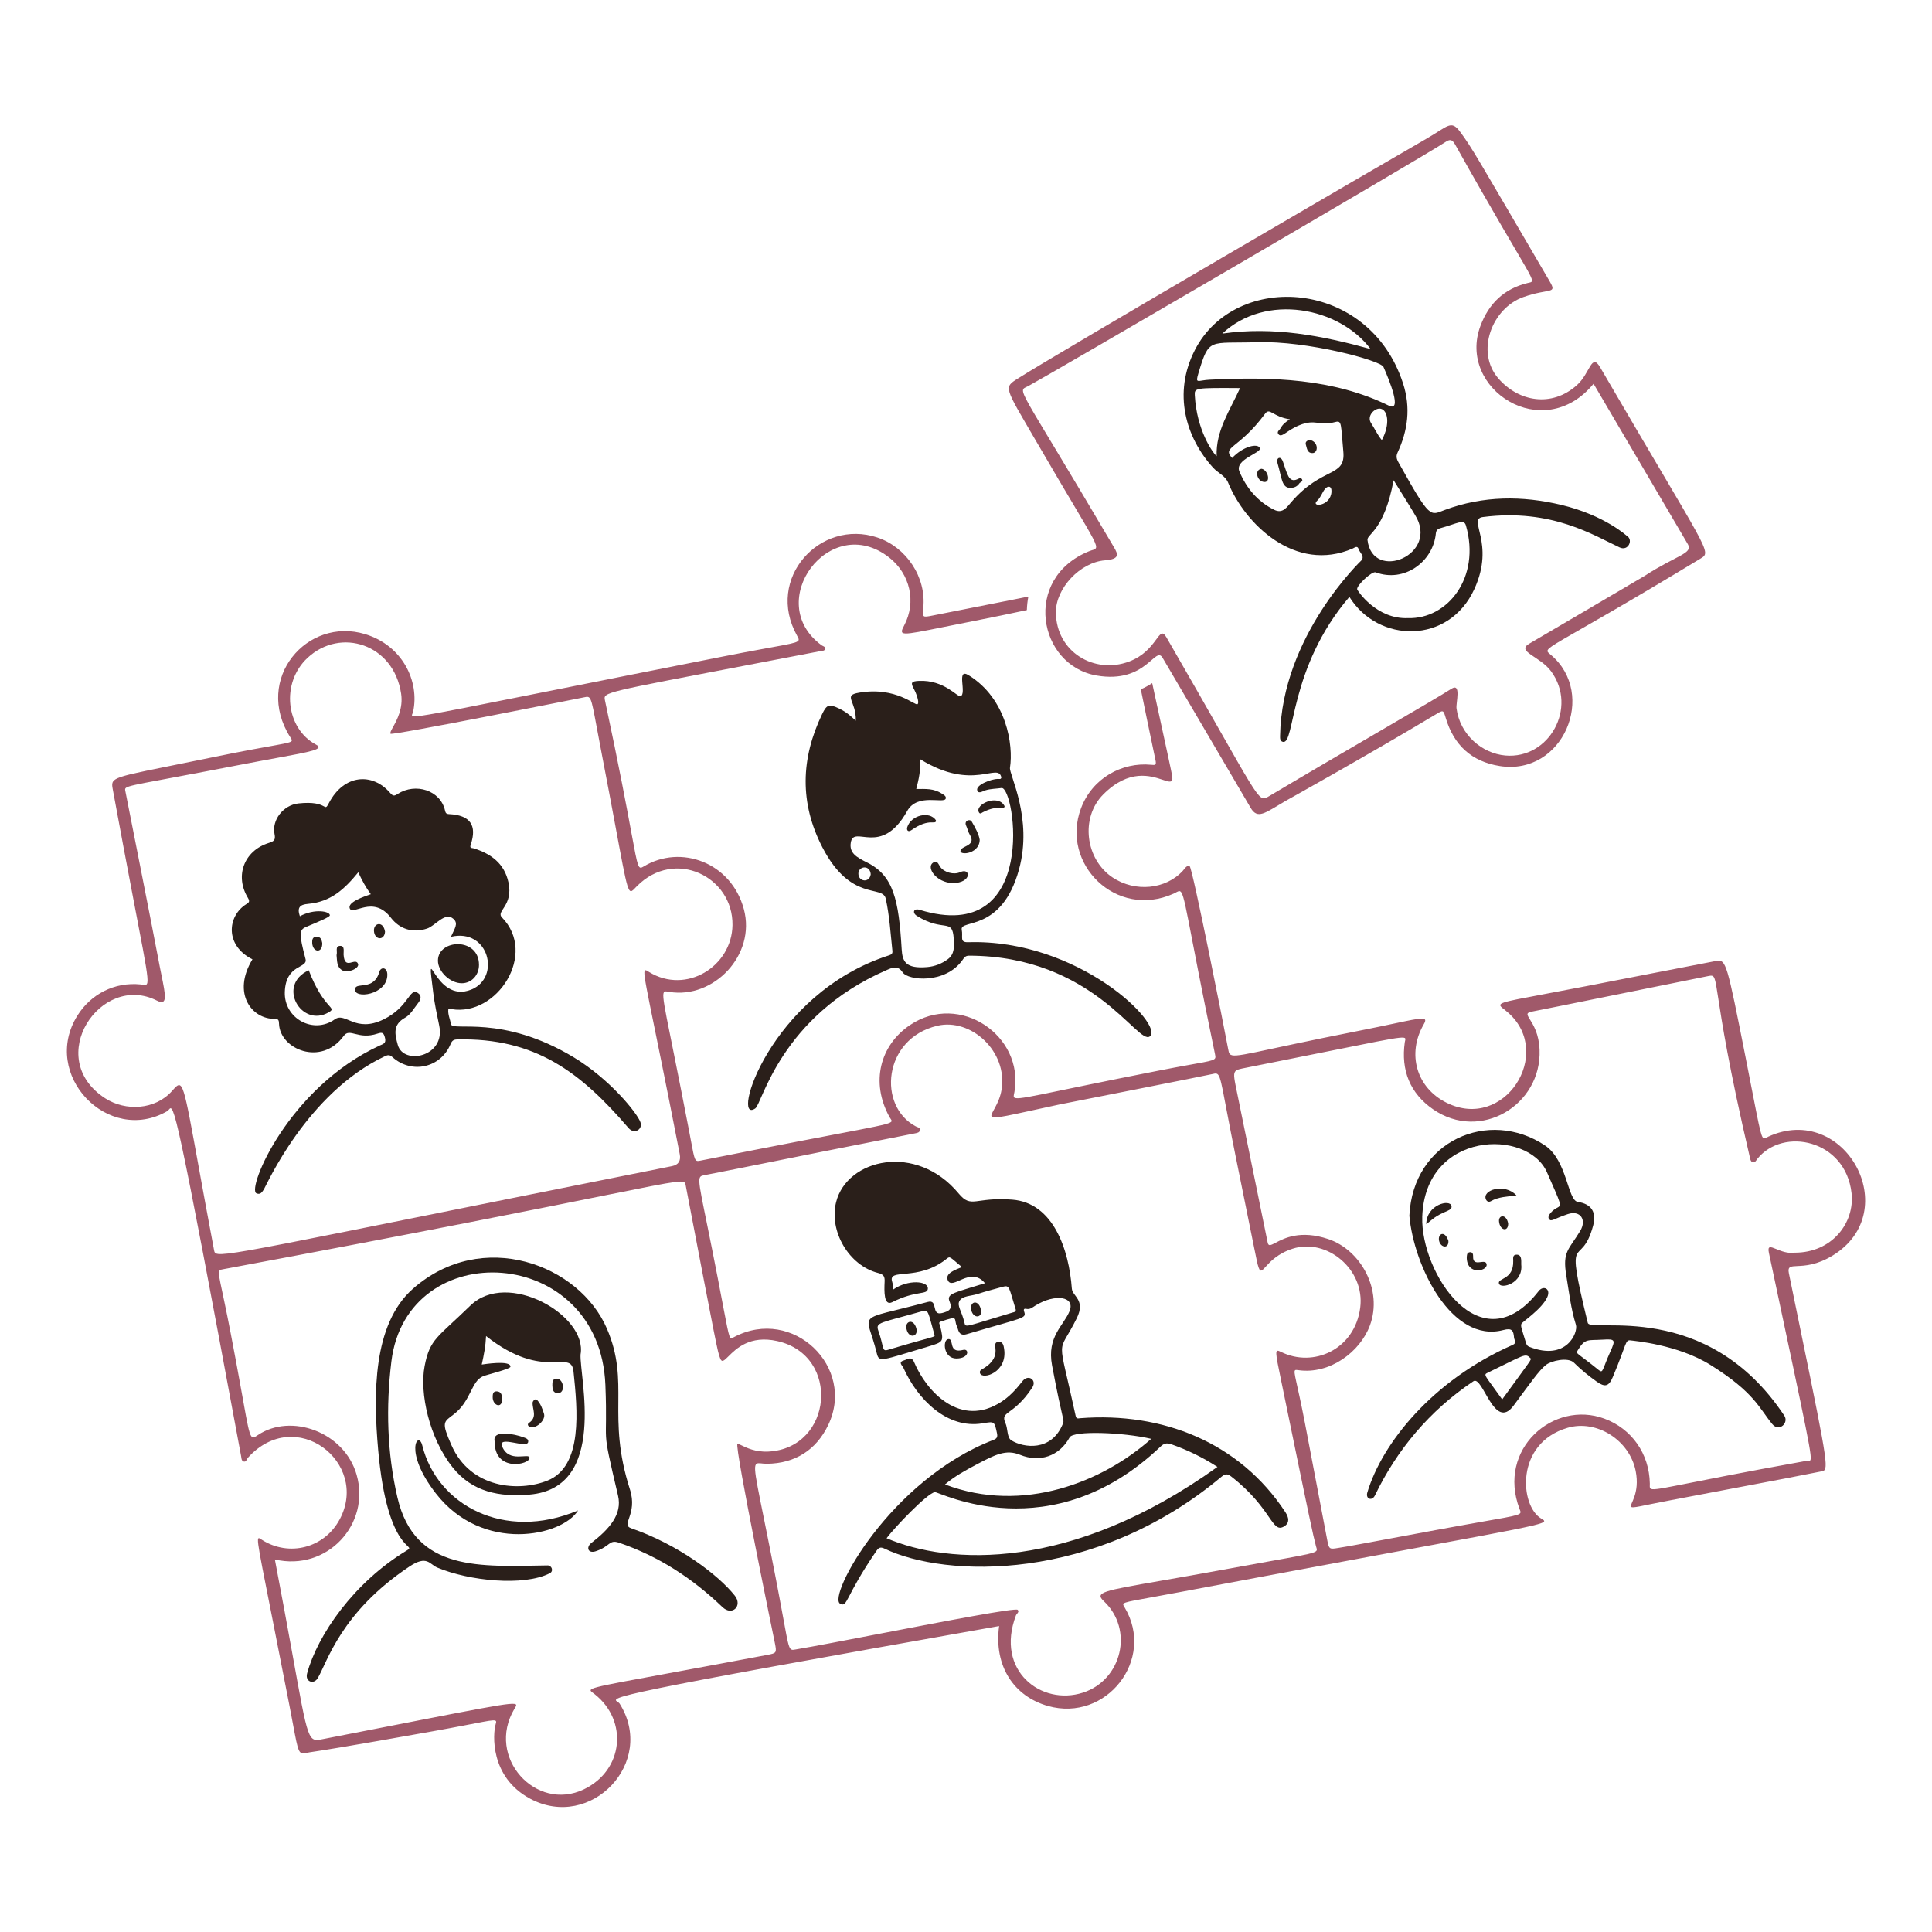
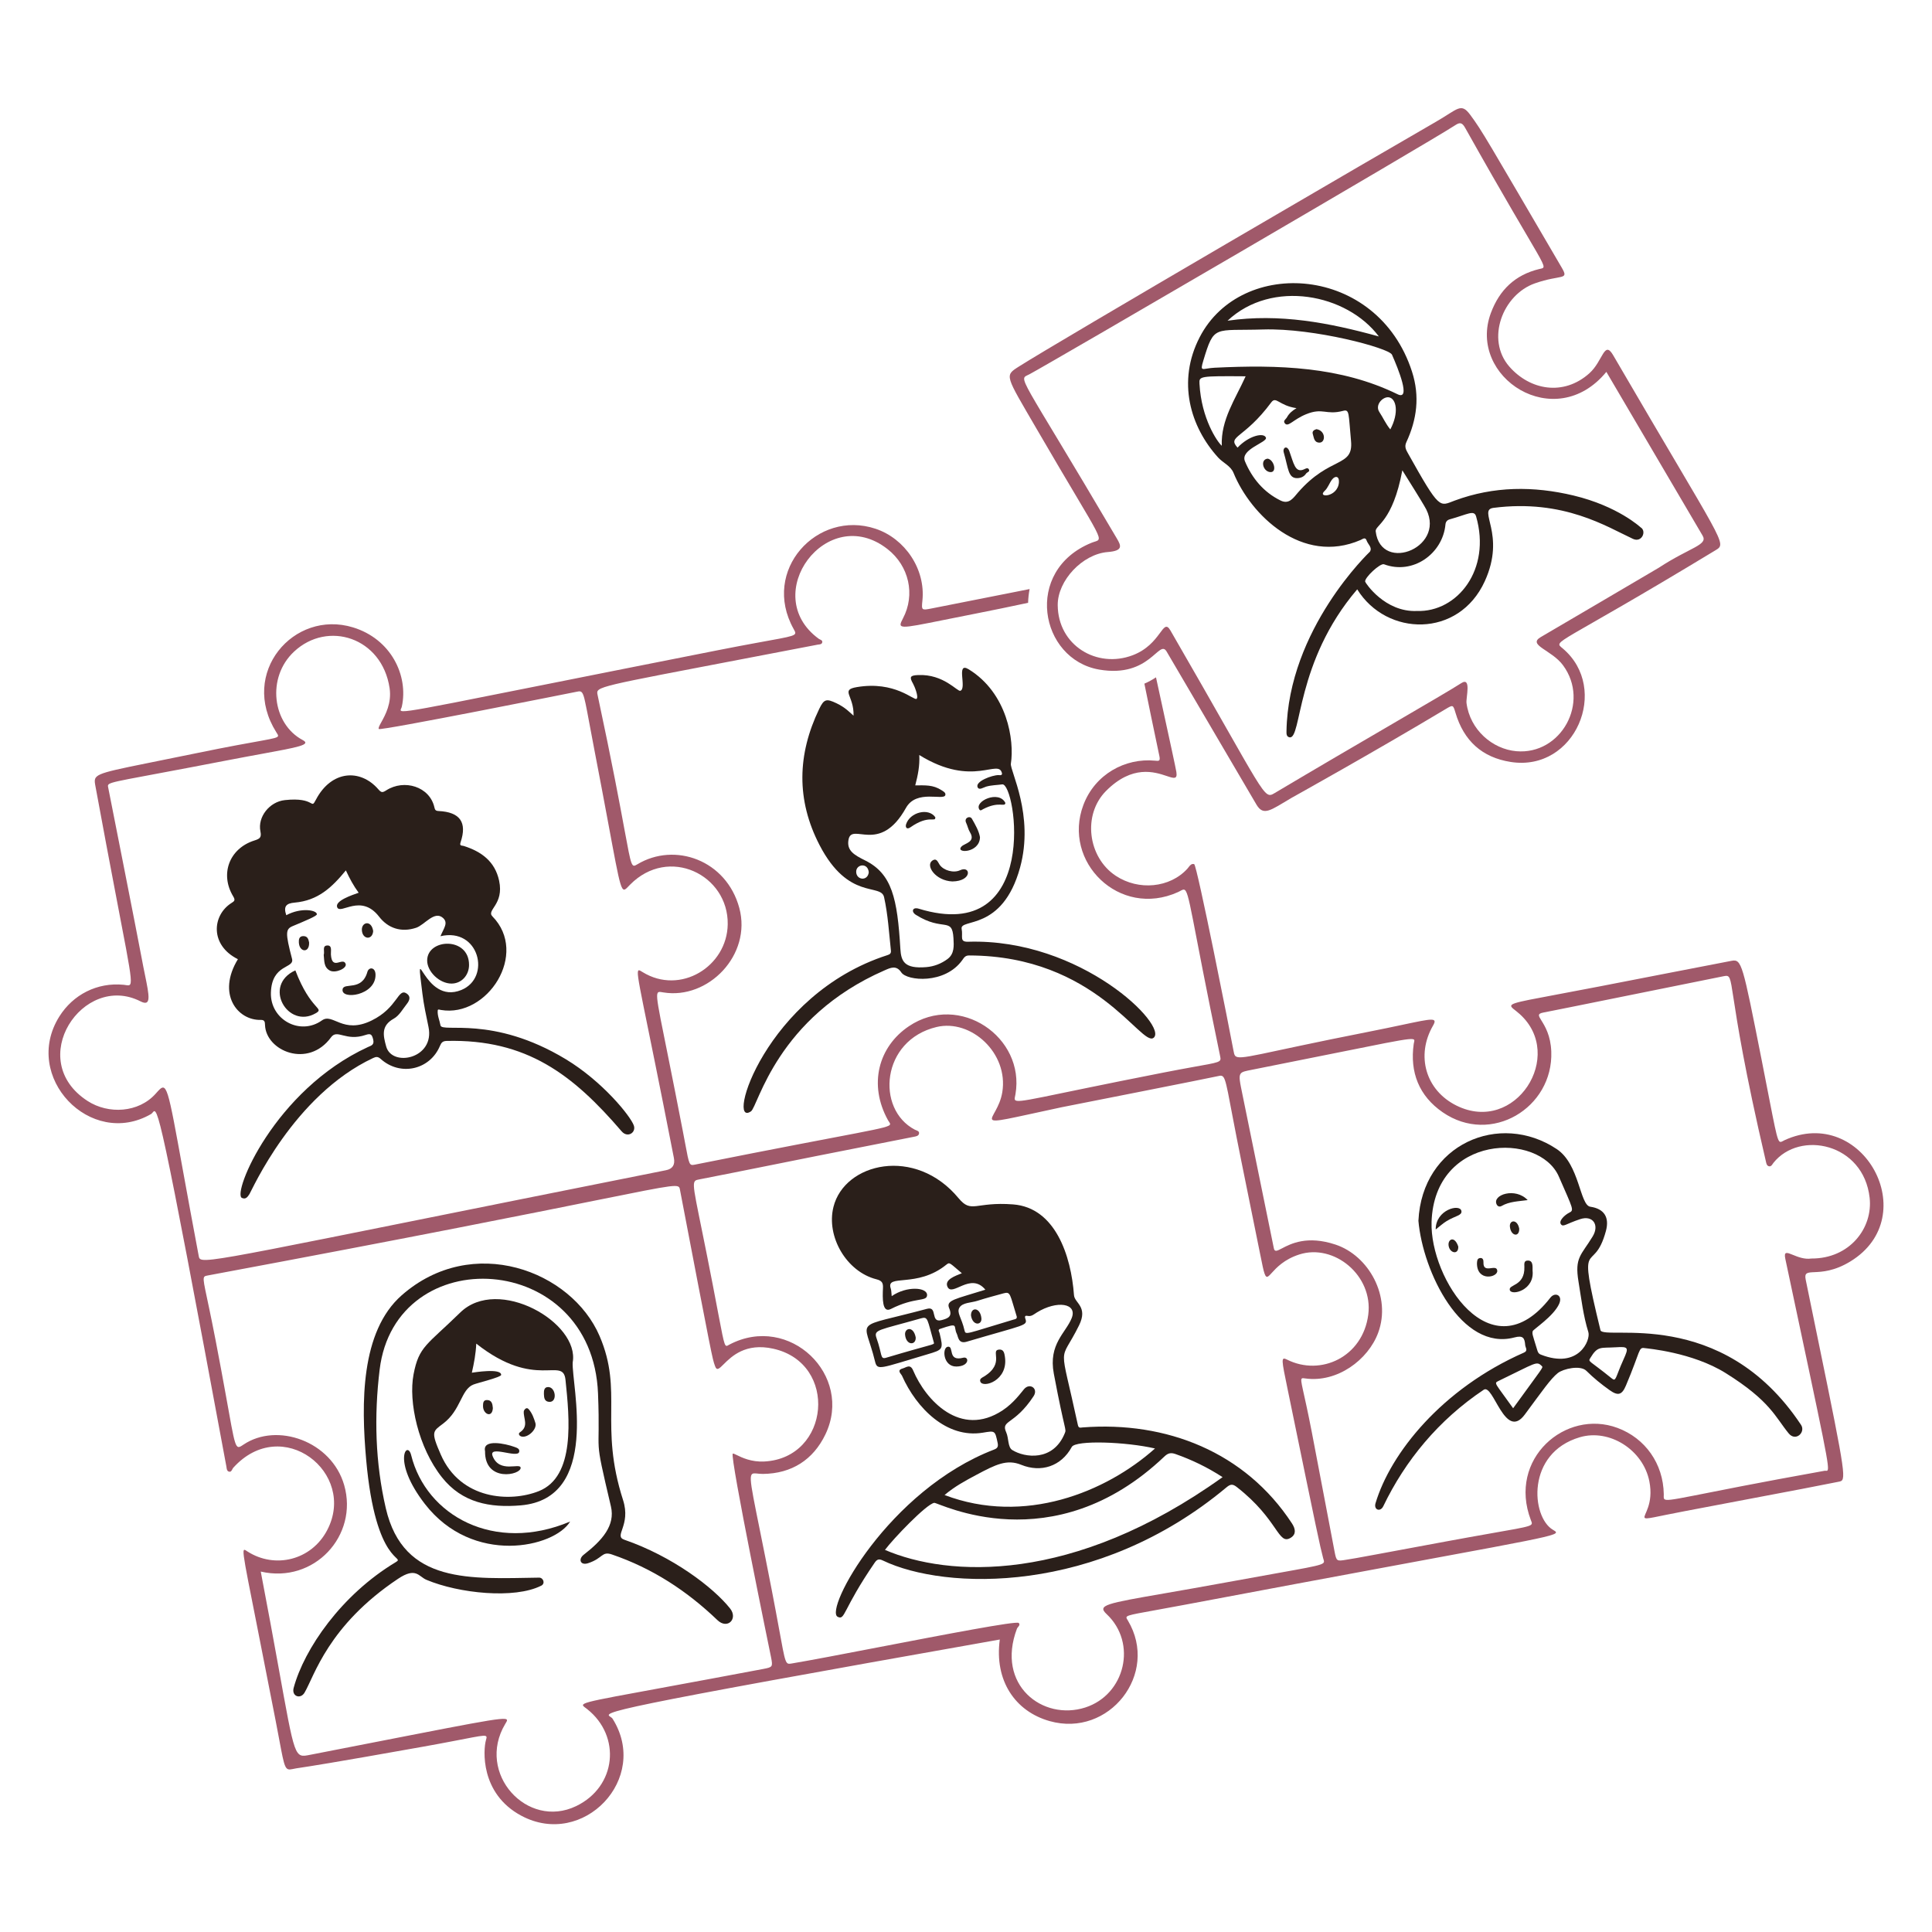
- <svg xmlns="http://www.w3.org/2000/svg" fill="none" viewBox="0 0 400 400" id="Diverse-Team--Streamline-Brooklyn" height="400" width="400">
+ <svg xmlns="http://www.w3.org/2000/svg" fill="none" viewBox="4 16 392 368" id="Diverse-Team--Streamline-Brooklyn" height="400" width="400">
  <g id="diverse-team--work-diverse-team">
    <g id="puzzle 2">
      <path id="Subtract" fill="#a0596a" fill-rule="evenodd" d="M212.908 123.517c-1.04 0.207 -2.112 0.42 -3.212 0.639 -5.004 0.996 -10.613 2.113 -16.656 3.294 -2.046 0.4 -2.092 0.396 -1.886 -1.582 0.67 -6.4 -3.544 -12.6 -9.51 -14.586 -11.834 -3.938 -23.25 8.452 -16.622 20.326 0.222 0.397 0.384 0.673 0.33 0.898 -0.191 0.794 -3.095 0.934 -15.692 3.422 -57.497 11.357 -64.06 12.99 -64.36 12.211 -0.065 -0.168 0.163 -0.449 0.232 -0.769 1.372 -6.324 -2.208 -13.734 -9.926 -16.08 -12.028 -3.656 -23.106 9.266 -15.542 21.286 0.218 0.347 0.391 0.574 0.352 0.756 -0.143 0.651 -3.046 0.697 -16.57 3.49 -16.499 3.409 -20.051 3.783 -20.551 5.219 -0.143 0.412 -0.035 0.912 0.091 1.597 6.356 34.545 7.877 39.682 6.877 40.232 -0.244 0.134 -0.638 -0.004 -1.149 -0.056 -5.432 -0.546 -10.31 2.028 -13.07 6.424 -7.688 12.244 6.33 26.89 18.602 19.8 0.119 -0.068 0.221 -0.192 0.317 -0.306 1.017 -1.222 1.341 -1.612 14.965 71.794 0.013 0.072 0.024 0.148 0.034 0.224 0.048 0.342 0.097 0.7 0.43 0.82 0.431 0.156 0.587 -0.146 0.739 -0.44 0.061 -0.118 0.121 -0.234 0.197 -0.32 9.886 -10.948 25.18 1.006 19.048 12.674 -3.202 6.094 -10.582 7.868 -16.142 4.324 -0.308 -0.196 -0.549 -0.396 -0.69 -0.34 -0.597 0.236 0.641 5.108 6.38 34.638 0.295 1.52 0.538 2.816 0.744 3.918 1.083 5.784 1.169 6.244 2.666 5.922 0.608 -0.13 0.86 -0.168 1.586 -0.276 1.739 -0.26 6.197 -0.93 24.756 -4.24 10.332 -1.842 12.686 -2.602 13.005 -2.09 0.09 0.144 0.017 0.39 -0.085 0.742 -0.522 1.808 -1.262 10.822 7.188 15.332 12.54 6.69 26.176 -7.55 18.494 -19.708 -0.083 -0.132 -0.248 -0.24 -0.403 -0.344 -1.485 -0.98 -2.051 -1.354 78.981 -15.706 -1.124 8.32 3.084 14.566 10.114 16.552 12.068 3.408 22.312 -9.636 15.876 -20.404 -0.172 -0.288 -0.318 -0.488 -0.288 -0.654 0.106 -0.554 2.204 -0.73 12.002 -2.578 65.526 -12.354 75.184 -13.672 75.15 -14.656 -0.006 -0.168 -0.29 -0.326 -0.63 -0.526 -4.402 -2.602 -5.472 -15.56 5.464 -18.776 6.02 -1.77 12.832 2.554 14.102 8.922 0.942 4.728 -1.288 6.888 -0.954 7.406 0.258 0.404 2.066 -0.182 8.118 -1.324 24.904 -4.696 28.586 -5.442 30.16 -5.762 0.404 -0.082 0.668 -0.134 1.116 -0.22 0.194 -0.036 0.366 -0.068 0.506 -0.154 1.112 -0.672 0.218 -4.668 -7.222 -40.86 -0.29 -1.41 0.34 -1.438 1.762 -1.502 1.552 -0.07 4.052 -0.182 7.326 -2.188 14.926 -9.148 2.474 -31.912 -13.418 -24.572l0.008 0.004c-0.362 0.168 -0.608 0.36 -0.822 0.326 -0.702 -0.108 -1.028 -2.674 -3.812 -16.74l-0.006 -0.028c-3.854 -19.469 -4.026 -20.342 -6.064 -19.976 -1.098 0.197 -6.666 1.282 -13.468 2.606 -4.24 0.826 -8.96 1.744 -13.374 2.6 -14.082 2.73 -17.818 3.162 -17.888 3.932 -0.036 0.376 0.81 0.834 1.75 1.682 9.314 8.41 -0.886 24.448 -12.82 18.568 -6.304 -3.106 -8.294 -10.17 -4.788 -16.234 0.978 -1.69 -0.042 -1.474 -6.074 -0.196 -1.882 0.4 -4.252 0.902 -7.2 1.482 -22.218 4.374 -25.974 5.858 -26.866 4.838 -0.19 -0.218 -0.25 -0.552 -0.332 -0.998 -0.712 -3.89 -7.418 -37.72 -7.986 -37.892 -0.542 -0.164 -0.87 0.267 -1.16 0.65 -0.078 0.103 -0.154 0.202 -0.23 0.286 -3.54 3.882 -9.868 4.492 -14.506 1.436 -5.702 -3.758 -6.792 -12.412 -1.978 -17.236 5.334 -5.345 9.85 -3.839 12.308 -3.018 1.452 0.484 2.188 0.73 1.952 -0.814 -0.114 -0.749 -1.32 -6.287 -3.1 -14.455 -0.326 -1.499 -0.672 -3.087 -1.034 -4.75 -0.766 0.507 -1.552 0.932 -2.356 1.28 0.822 4.043 1.818 8.883 3.04 14.677 0.222 1.058 -0.088 1.027 -0.864 0.952l-0.042 -0.004c-6.02 -0.578 -12.156 2.746 -14.51 8.984 -4.346 11.518 7.294 23.06 19.186 17.688 0.564 -0.255 0.928 -0.557 1.23 -0.504 1.092 0.193 1.36 5.049 7.312 33.704 0.076 0.368 0.134 0.628 0.054 0.834 -0.288 0.734 -2.336 0.776 -11.554 2.584 -25.292 4.96 -29.62 6.364 -30.112 5.524 -0.13 -0.224 0.012 -0.61 0.102 -1.132 1.994 -11.582 -11.336 -20.716 -21.62 -13.802 -6.178 4.154 -8.26 11.822 -4.238 19.078 0.195 0.352 0.444 0.586 0.423 0.794 -0.086 0.884 -5.027 1.298 -39.601 8.21 -1.136 0.226 -1.152 0.142 -1.953 -4.148 -0.133 -0.712 -0.288 -1.54 -0.473 -2.502 -4.564 -23.68 -5.858 -27.816 -4.995 -28.33 0.212 -0.126 0.554 -0.034 1.009 0.04 9.112 1.502 17.986 -7.602 15.416 -17.136 -2.62 -9.714 -13.086 -13.448 -20.714 -8.842 -1.152 0.695 -1.177 0.56 -2.549 -6.866 -0.938 -5.078 -2.506 -13.565 -5.495 -27.528 -0.047 -0.221 -0.088 -0.411 -0.056 -0.587 0.252 -1.359 4.878 -1.908 44.678 -9.595l0.002 -0.002c0.072 -0.014 0.151 -0.022 0.231 -0.031 0.325 -0.035 0.68 -0.072 0.737 -0.487 0.042 -0.306 -0.207 -0.421 -0.446 -0.532 -0.094 -0.043 -0.186 -0.086 -0.26 -0.14 -12.27 -8.922 1.67 -27.812 13.948 -18.202 4.362 3.414 5.68 9.24 3.126 14.064 -1.177 2.221 -0.807 2.147 8.25 0.32 1.821 -0.367 3.993 -0.805 6.574 -1.31 3.372 -0.659 7.002 -1.417 10.57 -2.177 0.026 -0.934 0.128 -1.868 0.308 -2.792ZM37.102 224.666c1.338 0.132 2.045 6.714 7.224 34.196l0.002 0.002c0.028 0.152 0.054 0.288 0.118 0.402 0.784 1.404 7.308 -0.402 94.698 -17.834 1.328 -0.266 1.858 -1.098 1.586 -2.492 -6.244 -32.05 -7.883 -37.734 -7.158 -38.054 0.161 -0.072 0.438 0.122 0.808 0.35 7.66 4.726 17.152 -1.128 17.274 -9.706 0.142 -10.04 -11.972 -15.972 -19.808 -8.036 -0.552 0.559 -0.916 1.034 -1.233 1.004 -0.999 -0.092 -1.537 -5.175 -6.013 -28.342 -1.828 -9.465 -1.991 -11.557 -2.797 -11.845 -0.23 -0.082 -0.512 -0.018 -0.901 0.065 -0.038 0.008 -39.796 7.97 -40.05 7.536 -0.127 -0.217 0.138 -0.696 0.527 -1.401 0.8 -1.448 2.126 -3.849 1.669 -6.899 -1.542 -10.274 -12.54 -13.784 -19.374 -7.41 -5.644 5.264 -4.424 14.684 1.744 17.954 1.795 0.951 -0.919 1.449 -8.237 2.791 -2.065 0.379 -4.497 0.825 -7.297 1.367 -21.051 4.078 -23.785 4.253 -23.971 5.036 -0.027 0.114 -0.001 0.24 0.031 0.394 0.008 0.038 6.04 30.508 6.784 34.574 0.23 1.255 0.465 2.406 0.676 3.438 0.888 4.34 1.342 6.558 -0.91 5.412 -11.634 -5.916 -23.576 11.916 -10.712 20.226 4.214 2.722 10.336 2.404 13.806 -1.49 0.654 -0.734 1.112 -1.276 1.514 -1.238Zm85.18 125.304c0.019 -0.824 5.718 -1.514 36.588 -7.342l0.002 -0.002c1.89 -0.356 1.948 -0.432 1.582 -2.326 -0.01 -0.042 -8.454 -40.996 -7.772 -41.358 0.104 -0.054 0.379 0.08 0.812 0.29 1.027 0.502 2.944 1.44 5.576 1.304 13.362 -0.684 15.098 -19.924 1.828 -22.884 -5.631 -1.258 -8.493 1.588 -10.07 3.156 -0.904 0.898 -1.386 1.378 -1.724 0.422 -0.025 -0.07 -0.048 -0.132 -0.07 -0.194 -0.485 -1.334 -0.531 -1.462 -7.076 -35.666 -0.23 -1.204 -0.233 -1.204 -16.612 2.098 -13.099 2.64 -36.67 7.392 -79.205 15.326 -0.295 0.056 -0.51 0.092 -0.644 0.218 -0.551 0.506 0.228 2.458 2.248 12.924 3.372 17.47 3.609 21.454 4.604 21.652 0.271 0.054 0.598 -0.172 1.06 -0.482 6.78 -4.562 17.862 -0.722 20.426 8.228 2.93 10.224 -6.09 20.056 -16.928 17.534 5.892 30.802 6.166 36.612 8.181 37.296 0.465 0.158 1.023 0.042 1.763 -0.102 34.023 -6.614 39.698 -7.896 40.007 -7.098 0.071 0.184 -0.144 0.478 -0.361 0.844 -5.954 9.992 4.454 21.436 14.402 16.648 8.19 -3.942 9.18 -14.168 2.25 -19.67 -0.448 -0.356 -0.871 -0.59 -0.866 -0.816Zm118.072 -22.694c3.36 -0.586 7.522 -1.308 12.626 -2.244h-0.006c16.806 -3.082 19.478 -3.322 19.652 -4.114 0.046 -0.206 -0.078 -0.45 -0.166 -0.79 -0.692 -2.672 -1.12 -4.662 -6.8 -32.294 -0.144 -0.702 -0.278 -1.348 -0.4 -1.94 -1.278 -6.178 -1.378 -6.66 -0.106 -6.024 6.812 3.414 15.344 -0.518 16.464 -9.112 1.034 -7.944 -6.93 -14.508 -14.01 -12.222 -3.074 0.992 -4.642 2.714 -5.562 3.724 -0.892 0.978 -1.176 1.288 -1.63 -0.376 -0.012 -0.044 -0.024 -0.084 -0.034 -0.124 -0.166 -0.616 -0.282 -1.246 -4.538 -22.268 -2.846 -14.052 -2.972 -16.878 -3.938 -17.202 -0.236 -0.08 -0.52 -0.01 -0.908 0.082 -1.438 0.34 -28.838 5.742 -31.446 6.256l-0.198 0.04c-10.626 2.274 -13.696 3.122 -14.06 2.466 -0.328 -0.592 1.56 -2.414 2.07 -5.522 1.302 -7.944 -6.35 -14.902 -13.334 -13.234 -11.248 2.686 -12.364 16.652 -4.424 20.826 0.078 0.042 0.17 0.076 0.264 0.112 0.337 0.13 0.706 0.272 0.588 0.736 -0.108 0.426 -0.572 0.512 -0.992 0.592 -0.038 0.008 -0.076 0.014 -0.114 0.022 -17.252 3.39 -24.878 4.924 -30.637 6.084 -4.254 0.854 -7.489 1.506 -12.833 2.548 -0.353 0.07 -0.624 0.118 -0.807 0.272 -0.851 0.714 0.166 3.656 3.533 21.06 2.009 10.378 2.243 12.36 2.777 12.444 0.158 0.024 0.343 -0.118 0.609 -0.258 12.19 -6.408 25.238 6.258 19.474 18.234 -2.472 5.138 -6.834 7.944 -12.662 8.006 -1.051 0.012 -1.781 -0.256 -2.163 -0.002 -0.944 0.63 0.238 4.448 3.945 23.562 2.382 12.282 2.482 14.626 3.316 14.926 0.199 0.07 0.439 0.026 0.762 -0.028 3.68 -0.614 10.526 -1.932 17.835 -3.338 13.147 -2.53 27.792 -5.348 28.2 -4.878 0.282 0.322 0.078 0.566 -0.128 0.81 -0.094 0.114 -0.19 0.228 -0.236 0.35 -4.318 11.44 5.232 18.77 13.868 15.988 8.074 -2.6 10.59 -13.066 4.328 -18.944 -1.952 -1.832 -0.164 -2.144 11.82 -4.226Zm127.422 -68.666c0.986 0.404 2.328 0.952 3.756 0.744l-0.002 -0.002c7.752 0.042 12.5 -6.174 11.818 -12.314 -1.234 -11.102 -14.184 -13.762 -19.512 -7.106 -0.054 0.068 -0.106 0.144 -0.158 0.222 -0.18 0.268 -0.364 0.544 -0.718 0.488 -0.466 -0.076 -0.564 -0.534 -0.648 -0.92 -0.01 -0.05 -0.022 -0.098 -0.032 -0.144 -4.364 -18.702 -5.818 -28.224 -6.548 -32.992 -0.694 -4.55 -0.728 -4.772 -1.998 -4.516 -34.16 6.912 -35.78 7.22 -36.46 7.348 -0.048 0.01 -0.092 0.018 -0.142 0.028 -1.236 0.238 -0.994 0.63 -0.368 1.636 0.696 1.12 1.864 3.002 1.988 6.282 0.43 11.43 -12.236 19.086 -22.046 12.306 -4.78 -3.304 -6.686 -8.094 -5.86 -13.888 0.048 -0.336 0.18 -0.608 0.098 -0.776 -0.34 -0.698 -4.33 0.38 -32.984 6.06 -1.21 0.24 -1.9 0.354 -2.218 0.76 -0.456 0.58 -0.156 1.752 0.448 4.73l6.274 30.732c0.158 0.782 0.66 0.52 1.652 0.002 1.77 -0.928 5.104 -2.676 10.854 -0.766 6.772 2.25 11.37 10.562 8.658 17.892 -2.038 5.51 -8.32 10.17 -14.778 9.268 -0.346 -0.048 -0.578 -0.09 -0.706 0.008 -0.43 0.328 0.35 2.248 2.02 10.888 0.864 4.468 1.712 8.938 2.558 13.408 0.684 3.602 1.366 7.206 2.058 10.808 0.386 2.004 0.438 1.996 2.408 1.666 1 -0.166 1.52 -0.252 2.04 -0.34 1.572 -0.27 3.138 -0.58 17.944 -3.322 14.756 -2.73 17.446 -2.89 17.626 -3.646 0.044 -0.192 -0.072 -0.422 -0.194 -0.742 -4.722 -12.418 7.05 -22.596 17.574 -18.694 5.642 2.092 9.296 7.248 9.4 13.434 0.008 0.442 -0.058 0.768 0.074 0.964 0.554 0.83 4.616 -0.682 32.534 -5.694 0.208 -0.038 0.402 0.038 0.534 -0.02 0.666 -0.3 -0.212 -4.036 -8.486 -43.01 -0.328 -1.546 0.346 -1.272 1.542 -0.782Z" clip-rule="evenodd" stroke-width="2" />
    </g>
    <g id="puzzle 1">
      <path id="vector" fill="#a0596a" d="M225.468 114.13c2.656 -1.08 3.178 1.526 -11.196 -23.21 -6.32 -10.876 -6.5 -10.666 -3.544 -12.548 8.244 -5.248 76.152 -44.792 84.622 -49.664 4.48 -2.576 5.072 -3.948 6.95 -1.42 2.454 3.306 3.29 4.898 18.564 31 1.56 2.664 -0.064 1.322 -5.43 3.202 -6.554 2.298 -10.006 11.364 -5.206 16.874 4.194 4.814 11.014 6.05 16.244 1.382 2.78 -2.48 3.002 -6.822 4.838 -3.67 22.51 38.652 23.19 38.1 20.772 39.566 -32.756 19.854 -33.032 18.216 -30.984 19.946 9.62 8.134 2.516 25.058 -10.57 23.014 -5.852 -0.914 -9.536 -4.332 -11.212 -9.982 -0.488 -1.644 -0.506 -1.644 -1.992 -0.752 -14.688 8.802 -31.226 17.992 -31.264 18.014 -4.264 2.51 -5.69 3.79 -7.126 1.374l-18.218 -31.042c-1.554 -2.688 -3.328 5.432 -13.688 3.644 -12.082 -2.086 -15.436 -20.09 -1.558 -25.728h-0.002Zm104.46 -34.678c-10.428 12.704 -28.27 1.064 -23.432 -11.944 1.75 -4.708 4.938 -7.734 9.786 -8.916 2.13 -0.518 1.698 1.126 -15.016 -28.674 -0.682 -1.218 -1.186 -1.052 -2.104 -0.45 -5.044 3.312 -82.518 48.476 -86.274 50.462 -2.358 1.248 -2.64 -1.26 17.75 33.38 0.834 1.416 1.278 2.45 -1.862 2.696 -5.14 0.4 -10.196 5.79 -10.166 10.758 0.048 8.22 7.966 12.912 15.178 10.194 5.928 -2.234 6.088 -7.806 7.694 -5.03 19.636 33.952 18.844 34.352 21.168 32.97 16.466 -9.802 34.53 -20.134 37.812 -22.272 2.154 -1.404 0.952 2.944 1.09 4.012 0.702 5.444 5.264 9.354 10.11 9.78 9.054 0.794 15.026 -9.898 9.472 -17.438 -2.292 -3.114 -7.264 -4.09 -4.542 -5.702 0.038 -0.022 23.602 -13.842 23.946 -14.068 6.44 -4.214 10.058 -4.6 8.922 -6.524l-19.532 -33.234Z" stroke-width="2" />
    </g>
    <g id="person 1">
      <path id="vector_2" fill="#2a1f1a" d="M336.886 111.004c-0.038 -0.022 -4.604 -4.306 -13.606 -6.462 -8.098 -1.94 -16.184 -1.918 -24.128 1.028 -3.124 1.16 -2.96 2.048 -9.484 -9.606 -0.356 -0.638 -0.76 -1.298 -0.33 -2.224 2.15 -4.624 2.776 -9.322 1.152 -14.348 -7.01 -21.68 -34.63 -23.338 -43.078 -6.972 -4.642 8.992 -1.908 18.188 3.75 24.412 0.998 1.098 2.526 1.666 3.118 3.114 3.478 8.522 13.908 18.772 25.798 13.61 0.396 -0.172 0.948 -0.676 1.212 0.126 0.246 0.748 1.192 1.376 0.672 2.242 -0.022 0.038 -16.588 15.658 -16.936 36.464 -0.008 0.492 -0.016 1.09 0.618 1.212 2.522 0.488 1.144 -15.308 13.734 -30.024 5.952 9.606 20.606 9.924 25.882 -1.644 4.378 -9.598 -1.55 -14.46 1.758 -14.886 14.274 -1.836 23.078 3.88 28.312 6.292 1.816 0.838 2.81 -1.594 1.554 -2.338l0.002 0.004Zm-43.928 -4.404c5.188 8.256 -8.774 13.99 -9.832 5.21 -0.152 -1.264 3.44 -1.828 5.406 -12.386 4.474 7.142 3.928 6.382 4.426 7.176Zm-7.118 -21.978c1.462 0.278 2.062 3.102 0.254 6.504 -0.934 -1.124 -1.47 -2.392 -2.22 -3.518 -0.982 -1.474 0.756 -3.216 1.966 -2.988v0.002Zm-2.074 -12.356c-10.086 -2.784 -20.13 -4.714 -30.7 -3.194 9.018 -8.466 24.234 -5.452 30.7 3.194Zm-31.868 22.18c-0.874 -0.746 -4.148 -5.468 -4.524 -12.592 -0.08 -1.528 -0.038 -1.574 9.364 -1.504 -2.09 4.63 -5.056 8.834 -4.84 14.098v-0.002Zm23.77 7.376c-0.176 3.11 -4.512 3.26 -2.91 1.79 0.706 -0.648 0.956 -1.602 1.532 -2.338 0.588 -0.752 1.452 -0.74 1.378 0.55v-0.002Zm-8.292 2.092c-0.91 1.044 -1.786 2.508 -3.552 1.64 -3.44 -1.692 -5.778 -4.516 -7.222 -7.952 -1.038 -2.468 4.636 -3.84 4.25 -4.818 -0.424 -1.08 -3.466 -0.396 -5.756 2.04 -2.18 -2.404 1.322 -1.73 6.838 -9.18 0.986 -1.332 1.55 0.652 5.126 1.17 -0.834 0.496 -1.504 1.052 -1.938 1.858 -0.214 0.4 -0.886 0.714 -0.4 1.26 0.68 0.764 1.678 -0.826 4.29 -1.888 3.424 -1.394 4.008 0.238 7.494 -0.68 1.34 -0.354 1.084 0.472 1.616 6.112 0.512 5.422 -4.264 3 -10.746 10.44v-0.002Zm-16.894 -25.306c-2.576 0.126 -3.072 1.028 -2.324 -1.458 2.208 -7.334 2.154 -5.99 12.128 -6.3 10.316 -0.322 25.548 3.77 26.144 5.114 1.262 2.846 3.92 9.394 1.122 8.024 -11.518 -5.638 -24.266 -6.008 -37.07 -5.378v-0.002Zm41.006 49.36c-6.492 0.272 -10.428 -5.666 -10.498 -5.948 -0.188 -0.772 3.056 -3.816 3.824 -3.528 5.888 2.204 11.916 -2.166 12.466 -8.07 0.054 -0.58 0.36 -0.91 0.89 -1.056 3.626 -1.004 4.926 -1.978 5.33 -0.58 3.106 10.766 -3.794 19.454 -12.014 19.182h0.002Z" stroke-width="2" />
      <path id="vector_3" fill="#2a1f1a" d="M267.25 101.014c-1.912 0.07 -1.828 -1.98 -2.776 -5.206 -0.284 -0.968 0.656 -1.562 1.136 -0.254 0.868 2.368 1.146 4.506 2.99 3.67 0.262 -0.118 0.712 -0.408 0.948 -0.026 0.324 0.522 -0.348 0.594 -0.542 0.886 -0.414 0.624 -1.028 0.902 -1.758 0.93h0.002Z" stroke-width="2" />
      <path id="vector_4" fill="#2a1f1a" d="M271.108 91.074c1.932 0.314 1.882 2.76 0.592 2.734 -1.086 -0.022 -1.098 -1.002 -1.328 -1.712 -0.2 -0.618 0.254 -0.876 0.738 -1.022h-0.002Z" stroke-width="2" />
      <path id="vector_5" fill="#2a1f1a" d="M261.21 97.059c1.31 0.222 1.966 2.874 0.502 2.73 -1.498 -0.148 -2.07 -2.568 -0.502 -2.73Z" stroke-width="2" />
    </g>
    <g id="person 6">
      <path id="vector_6" fill="#2a1f1a" d="M291.796 251.69c0.734 -15.55 16.472 -22.274 28.07 -14.54 4.634 3.09 4.662 11.378 6.804 11.692 2.834 0.416 3.914 2.158 3.168 4.922 -2.558 9.466 -6.066 -0.212 -1.11 20.116 0.542 2.222 24.57 -5.102 40.702 19.228 0.976 1.47 -1.068 3.472 -2.508 1.724 -2.722 -3.306 -3.706 -6.566 -12.786 -12.236 -6.78 -4.234 -15.934 -4.99 -16.414 -5.064 -1.32 -0.202 -0.77 0.39 -3.828 7.61 -0.814 1.924 -1.616 2.116 -3.314 0.91s-3.26 -2.476 -4.714 -3.92c-1.208 -1.198 -4.69 -0.414 -5.788 0.458 -1.468 1.168 -3.18 3.676 -6.702 8.422 -4.028 5.43 -6.37 -6.344 -8.328 -5.034 -9.166 6.132 -15.912 14.34 -20.376 23.624 -0.606 1.26 -1.982 0.748 -1.582 -0.592 3.028 -10.156 13.474 -23.252 30.12 -30.57 0.882 -0.388 0.292 -0.994 0.25 -1.528 -0.112 -1.412 -0.408 -2.02 -2.2 -1.544 -10.714 2.848 -18.572 -13.308 -19.466 -23.678h0.002Zm2.668 0.28c-0.364 11.418 12.046 30.86 24.096 15.334 0.96 -1.236 2.56 -0.51 1.8 1.224 -1.106 2.526 -5.294 5.218 -5.376 5.564 -0.134 0.572 -0.066 0.594 0.894 3.748 0.128 0.418 0.22 0.798 0.748 1.006 7.736 3.044 10.136 -2.998 9.652 -4.546 -1.046 -3.348 -1.432 -6.812 -2 -10.244 -0.822 -4.956 0.536 -5.334 2.868 -9.176 1.428 -2.35 0.03 -4.37 -2.546 -3.514 -2.898 0.964 -3.394 1.64 -3.87 1.06 -0.572 -0.698 0.794 -1.936 1.616 -2.346 1.082 -0.542 0.892 -0.596 -2.058 -7.356 -3.976 -9.116 -25.256 -8.662 -25.828 9.246h0.004Zm16.548 37.762c6.066 -8.366 6.136 -8.24 5.84 -8.54 -1.108 -1.116 -1.118 -0.694 -8.85 3.022 -0.952 0.458 -0.622 0.406 3.01 5.518Zm20.794 -12.37c-3.052 0.196 -3.614 -0.338 -5.122 2.158 -0.514 0.852 -0.294 0.39 4.308 4.132 0.94 0.764 0.702 -0.034 2.418 -3.824 1.11 -2.45 1.01 -2.634 -1.604 -2.464v-0.002Z" stroke-width="2" />
      <path id="vector_7" fill="#2a1f1a" d="M314.956 261.796c0.438 3.996 -4.288 5.16 -4.618 3.958 -0.33 -1.202 3.072 -0.722 2.956 -4.7 -0.02 -0.66 -0.112 -1.298 0.73 -1.29 1.048 0.01 0.932 1.136 0.932 2.032Z" stroke-width="2" />
      <path id="vector_8" fill="#2a1f1a" d="M313.962 247.498c-1.908 0.262 -3.706 0.276 -5.302 1.198 -0.364 0.21 -0.782 0.118 -0.998 -0.334 -0.932 -1.958 3.824 -3.514 6.3 -0.864Z" stroke-width="2" />
      <path id="vector_9" fill="#2a1f1a" d="M295.302 253.46c-0.038 -4.02 4.956 -5.306 5.218 -3.744 0.154 0.918 -1.198 0.932 -3.048 2.07 -0.706 0.434 -1.324 1.014 -2.17 1.674Z" stroke-width="2" />
      <path id="vector_10" fill="#2a1f1a" d="M303.676 260.276c0.042 -0.36 -0.004 -0.896 0.56 -1.01 0.634 -0.128 0.776 0.396 0.756 0.84 -0.112 2.512 2.686 0.192 2.802 1.728 0.106 1.382 -4.158 2.258 -4.12 -1.558h0.002Z" stroke-width="2" />
      <path id="vector_11" fill="#2a1f1a" d="M299.882 256.924c0.07 1.816 -1.838 1.316 -1.974 -0.292 -0.106 -1.252 1.244 -1.908 1.974 0.292Z" stroke-width="2" />
      <path id="vector_12" fill="#2a1f1a" d="M312.248 253.288c0.058 1.816 -1.708 1.532 -1.892 -0.404 -0.13 -1.364 1.508 -1.598 1.892 0.404Z" stroke-width="2" />
    </g>
    <g id="person 2">
      <path id="vector_13" fill="#2a1f1a" d="M52.266 198.615c-5.736 -2.852 -5.222 -8.936 -1.286 -11.408 0.556 -0.35 0.818 -0.538 0.346 -1.316 -2.758 -4.548 -0.796 -9.75 4.296 -11.358 1.082 -0.342 1.474 -0.592 1.218 -1.842 -0.602 -2.934 1.836 -6.014 4.942 -6.35 6.316 -0.684 5.176 2.086 6.328 -0.104 3.122 -5.936 8.976 -6.324 12.654 -2.088 0.59 0.68 0.83 0.71 1.594 0.218 3.662 -2.352 8.832 -0.766 9.78 3.444 0.11 0.492 0.23 0.716 0.848 0.744 4.35 0.21 5.828 2.292 4.47 6.328 -0.276 0.822 0.242 0.636 0.634 0.76 3.58 1.132 6.338 3.13 7.18 7.05 1.04 4.85 -2.63 5.944 -1.366 7.23 7.436 7.576 -1.02 20.595 -10.424 18.999 -0.23 -0.04 -0.63 -0.204 -0.66 0.062 -0.122 1.06 0.378 2.03 0.55 3.052 0.272 1.616 10.52 -2.126 25.428 6.876 7.428 4.486 13.112 11.508 13.802 13.442 0.51 1.428 -1.25 2.614 -2.476 1.186 -9.862 -11.484 -19.252 -18.728 -35.48 -18.338 -0.794 0.02 -1.086 0.308 -1.374 0.998 -2.04 4.888 -8.05 6.226 -12.022 2.66 -0.572 -0.514 -0.948 -0.468 -1.552 -0.184 -16.18 7.608 -24.604 26.892 -25.076 27.594 -0.366 0.544 -0.726 1.158 -1.54 0.784 -1.984 -0.916 6.572 -21.856 25.564 -30.604 0.656 -0.302 1.348 -0.414 1.072 -1.544 -0.254 -1.036 -0.5 -1.268 -1.532 -0.918 -4.062 1.374 -5.736 -1.278 -7.018 0.484 -4.64 6.374 -13.206 2.776 -13.396 -2.508 -0.022 -0.622 -0.062 -1.044 -0.864 -1.026 -4.738 0.116 -8.942 -5.252 -4.634 -12.325l-0.006 0.002Zm9.822 -8.922c3.068 -1.648 6.25 -1.014 6.204 -0.18 -0.02 0.364 -2.334 1.314 -4.904 2.392 -1.462 0.614 -1.514 1.37 -0.134 6.642 0.53 2.029 -4.098 0.952 -4.288 6.847 -0.178 5.456 5.886 8.83 10.362 5.64 2.216 -1.578 4.212 2.896 10.078 0.024 5.338 -2.614 5.318 -6.686 7.118 -5.468 0.884 0.598 0.564 1.42 0.038 2.084 -0.834 1.052 -1.552 2.392 -2.654 3.002 -2.622 1.452 -2.174 3.39 -1.552 5.652 1.174 4.27 9.928 2.476 8.586 -3.958 -0.468 -2.242 -0.956 -4.488 -1.236 -6.762 -1.524 -12.335 0.13 2.452 7.906 -0.744 6.112 -2.514 3.598 -12.749 -4.246 -10.909 0.71 -1.67 1.616 -2.71 0.526 -3.698 -1.744 -1.578 -3.74 1.418 -5.464 1.988 -3.044 1.008 -5.71 0.082 -7.51 -2.254 -3.688 -4.782 -7.848 -0.33 -8.5 -1.9 -0.55 -1.32 3.048 -2.492 4.354 -2.956 -1.044 -1.41 -1.836 -2.898 -2.596 -4.534 -2.822 3.44 -5.632 6.122 -10.394 6.538 -1.674 0.146 -2.322 0.722 -1.698 2.554h0.004Z" stroke-width="2" />
      <path id="vector_14" fill="#2a1f1a" d="M99.17 199.761c0 2.151 -1.554 3.805 -3.564 3.805 -2.422 0 -4.956 -2.418 -4.934 -4.709 0.044 -4.462 8.496 -4.842 8.496 0.902l0.002 0.002Z" stroke-width="2" />
      <path id="vector_15" fill="#2a1f1a" d="M63.926 200.884c3.134 8.22 6.04 7.602 4.116 8.712 -5.652 3.26 -10.842 -5.648 -4.116 -8.712Z" stroke-width="2" />
      <path id="vector_16" fill="#2a1f1a" d="M73.518 204.694c0.286 -1.42 3.91 0.492 5.026 -3.506 0.284 -1.018 1.622 -1.002 1.65 0.564 0.078 4.292 -7.132 5.206 -6.676 2.942Z" stroke-width="2" />
      <path id="vector_17" fill="#2a1f1a" d="M69.682 197.746c0.25 -0.646 -0.396 -1.882 0.748 -1.912 1.006 -0.026 0.67 1.16 0.71 1.82 0.208 3.382 2.422 0.45 2.984 1.89 0.36 0.922 -2.064 1.98 -3.182 1.39 -1.278 -0.674 -1.122 -1.982 -1.26 -3.186v-0.002Z" stroke-width="2" />
      <path id="vector_18" fill="#2a1f1a" d="M79.718 192.908c-0.13 1.912 -2.216 1.74 -2.296 -0.216 -0.066 -1.636 1.95 -2.074 2.296 0.216Z" stroke-width="2" />
      <path id="vector_19" fill="#2a1f1a" d="M66.718 195.242c0.084 2.192 -1.97 1.988 -2.08 0.008 -0.034 -0.618 0.046 -1.274 0.838 -1.314 1.002 -0.05 1.122 0.756 1.244 1.306h-0.002Z" stroke-width="2" />
    </g>
    <g id="person 4">
      <path id="vector_20" fill="#2a1f1a" d="M113.812 325.732c-5.404 2.742 -16.702 1.58 -23.284 -1.188 -1.598 -0.672 -2.104 -2.65 -5.76 -0.212 -14.228 9.496 -16.996 19.768 -18.982 23.112 -0.826 1.39 -2.67 0.744 -2.2 -0.986 2.146 -7.918 9.68 -18.868 20.68 -25.478 2.18 -1.31 -4.046 0.918 -5.974 -20.836 -1.002 -11.312 -1.172 -25.96 7.21 -33.33 14.332 -12.602 34.454 -5.026 40.158 8.278 4.856 11.326 -0.15 17.984 4.758 33.27 1.662 5.18 -1.974 7.278 0.258 8.048 9.75 3.36 18.066 9.668 21.462 13.956 1.652 2.084 -0.53 4.314 -2.572 2.356 -6.222 -5.96 -13.202 -10.52 -21.42 -13.326 -2.066 -0.706 -1.786 0.778 -4.804 1.77 -1.61 0.53 -2.046 -0.828 -0.918 -1.704 3.746 -2.91 6.446 -5.928 5.532 -9.81 -3.668 -15.596 -2.07 -9.108 -2.618 -22.91 -1.154 -29.1 -41.114 -31.172 -44.308 -4.85 -1.144 9.426 -0.896 18.876 1.252 28.136 3.594 15.498 17.28 14.268 31.098 14.072 0.852 -0.012 1.312 1.19 0.434 1.636l-0.002 -0.004Z" stroke-width="2" />
      <path id="vector_21" fill="#2a1f1a" d="M120.198 280.44c-0.254 4.538 5.71 27.606 -10.544 28.996 -6.25 0.534 -11.876 -0.518 -15.964 -5.664 -4.822 -6.066 -6.85 -15.342 -5.778 -20.93 1.09 -5.686 2.664 -5.89 9.468 -12.532 7.684 -7.502 24.292 2.054 22.818 10.128v0.002Zm-20.46 2.08c0.292 -0.03 5.982 -0.99 5.948 0.446 -0.012 0.472 -4.76 1.608 -5.644 1.962 -2.534 1.014 -2.48 5.166 -6.144 7.928 -2.104 1.586 -2.514 1.598 -0.454 6.3 3.998 9.118 14.022 9.722 19.884 7.392 7.442 -2.96 6.22 -14.752 5.41 -22.58 -0.506 -4.888 -5.986 2.212 -18.104 -7.348 -0.096 2.058 -0.446 3.916 -0.898 5.902l0.002 -0.002Z" stroke-width="2" />
      <path id="vector_22" fill="#2a1f1a" d="M119.684 312.718c-3.23 5.314 -19.758 8.976 -29.472 -3.56 -6.78 -8.75 -3.572 -13.076 -2.788 -9.91 3.032 12.246 16.86 19.972 32.26 13.468v0.002Z" stroke-width="2" />
      <path id="vector_23" fill="#2a1f1a" d="M102.414 298.44c-0.556 -2.576 4.244 -1.494 5.906 -0.884 0.526 0.194 1.18 0.358 1.022 1.032 -0.322 1.374 -6.306 -1.476 -5.386 0.86 1.4 3.554 5.588 1.274 5.678 2.354 0.122 1.456 -7.298 3.068 -7.218 -3.364l-0.002 0.002Z" stroke-width="2" />
      <path id="vector_24" fill="#2a1f1a" d="M111.246 289.9c0.754 0.854 1.082 1.858 1.382 2.816 0.396 1.264 -1.508 3.054 -2.792 2.76 -0.488 -0.112 -0.752 -0.59 -0.35 -0.856 1.888 -1.246 0.67 -2.858 0.79 -4.266 0.018 -0.2 0.5 -0.984 0.968 -0.454h0.002Z" stroke-width="2" />
      <path id="vector_25" fill="#2a1f1a" d="M115.494 288.438c-1.014 -0.026 -1.114 -0.81 -1.136 -1.59 -0.02 -0.672 0.034 -1.442 0.898 -1.416 1.498 0.044 1.858 3.048 0.238 3.006Z" stroke-width="2" />
      <path id="vector_26" fill="#2a1f1a" d="M104 289.712c-0.12 2.078 -2.022 1.236 -1.996 -0.456 0.008 -0.546 0.026 -1.19 0.784 -1.19 0.998 0 1.14 0.772 1.214 1.648l-0.002 -0.002Z" stroke-width="2" />
    </g>
    <g id="person 5">
      <path id="vector_27" fill="#2a1f1a" d="M203.934 265.684c-3.03 -3.694 -6.77 1.636 -7.714 -0.648 -0.58 -1.406 1.54 -2.134 2.938 -2.7 -2.5 -2.088 -2.438 -2.308 -3.148 -1.732 -5.97 4.842 -12.316 1.778 -11.28 4.826 0.138 0.406 0.116 0.872 0.196 1.558 3.04 -2.128 7.294 -1.824 7.176 -0.166 -0.096 1.344 -2.434 0.28 -7.364 2.776 -1.774 0.898 -1.676 -2.254 -1.586 -4.242 0.046 -1.01 -0.15 -1.494 -1.324 -1.79 -6.066 -1.528 -10.23 -8.654 -8.72 -14.686 2.244 -8.958 16.604 -12.36 25.376 -1.778 2.654 3.202 3.336 0.674 11.08 1.27 8.57 0.66 11.762 10.436 12.348 18.422 0.118 1.612 2.906 2.316 1.018 6.136 -4.042 8.174 -4.028 2.55 -0.23 20.2 0.152 0.71 0.548 0.524 0.982 0.492 16.978 -1.306 32.974 4.992 42.45 19.47 0.718 1.098 0.904 2.182 -0.204 2.892 -2.636 1.688 -2.452 -3.6 -10.97 -10.256 -0.806 -0.63 -1.26 -0.656 -2.104 0.05 -26.252 21.946 -57.146 20.886 -69.694 14.858 -0.81 -0.388 -1.202 -0.276 -1.682 0.422 -6.598 9.624 -5.96 11.758 -7.514 10.988 -2.768 -1.37 10.222 -25.674 31.764 -33.944 0.698 -0.268 0.842 -0.63 0.688 -1.36 -0.536 -2.516 -0.5 -2.464 -3.018 -2.05 -7.298 1.202 -13.438 -4.938 -16.38 -11.55 -0.176 -0.396 -1.156 -1.12 0.122 -1.478 0.768 -0.214 1.548 -0.998 2.142 0.41 2.522 5.97 9.568 13.758 18.16 8.074 2.258 -1.494 3.716 -3.572 4.342 -4.3 1.158 -1.348 2.952 -0.12 1.928 1.44 -3.92 5.962 -6.706 4.768 -5.548 7.344 0.53 1.178 0.288 2.994 1.224 3.578 2.522 1.57 8.288 2.368 10.644 -3.382 0.402 -0.984 0.056 -0.03 -2.216 -12.128 -1.126 -5.998 2.438 -8.252 3.632 -11.266 1.194 -3.014 -2.98 -3.646 -7.06 -1.144 -0.596 0.364 -1.094 0.868 -1.886 0.702 -0.438 -0.092 -0.642 0.024 -0.464 0.552 0.49 1.468 0.082 1.146 -11.902 4.688 -1.712 0.506 -1.728 -1.052 -1.986 -1.566 -0.822 -1.644 0.58 -2.386 -3.398 -1.04 -0.546 0.184 -0.184 0.56 -0.112 0.864 0.784 3.322 0.78 3.34 -2.554 4.324 -9.634 2.842 -10.074 3.368 -10.558 1.366 -2.172 -8.984 -4.91 -6.47 10.562 -10.624 2.246 -0.602 0.576 2.928 2.968 2.292 1.36 -0.362 2.234 -0.748 1.528 -2.412s1.236 -1.828 7.344 -3.758l0.004 0.006Zm48.124 38.026c-3.136 -2.034 -6.254 -3.522 -9.552 -4.688 -0.956 -0.338 -1.54 -0.176 -2.238 0.488 -22.724 21.618 -45.944 9.284 -46.714 9.414 -1.624 0.274 -8.34 7.318 -9.998 9.548 12.79 5.494 38.076 7.034 68.504 -14.762h-0.002Zm-56.406 3.628c16.184 6.15 32.712 -0.542 42.698 -9.442 -5.824 -1.36 -16.112 -1.74 -16.89 -0.308 -2.148 3.954 -6.25 5.254 -10.266 3.616 -2.892 -1.178 -5.128 -0.072 -9.114 2.054 -2.184 1.164 -4.366 2.334 -6.428 4.078v0.002Zm14.644 -36.214c-1.406 -4.474 -1.214 -5.118 -2.656 -4.714 -1.766 0.492 -3.544 0.944 -5.286 1.512 -1.268 0.414 -3.034 0.342 -3.674 1.374 -0.64 1.032 0.434 2.044 1.01 4.608 0.236 1.056 0.232 0.728 9.952 -2.158 0.3 -0.088 0.742 -0.1 0.656 -0.622h-0.002Zm-16.802 5.33c-1.378 -4.804 -1.164 -5.382 -2.626 -4.964 -8.642 2.468 -9.654 2.242 -9.018 4.024 1.182 3.316 0.698 4.338 1.924 3.974 9.712 -2.888 9.786 -2.618 9.722 -3.034h-0.002Z" stroke-width="2" />
      <path id="vector_28" fill="#2a1f1a" d="M206.762 277.822c0.902 -0.046 1.026 0.756 1.132 1.46 0.742 4.864 -4.514 6.462 -4.992 5.03 -0.188 -0.564 0.33 -0.764 0.698 -0.986 4.47 -2.714 1.19 -5.404 3.16 -5.502l0.002 -0.002Z" stroke-width="2" />
      <path id="vector_29" fill="#2a1f1a" d="M198.044 281.266c-2.73 0.034 -2.934 -3.866 -1.724 -4.02 1.336 -0.17 -0.15 3.082 3.118 2.234 1.202 -0.312 1.34 1.75 -1.394 1.786Z" stroke-width="2" />
      <path id="vector_30" fill="#2a1f1a" d="M201.012 270.896c-0.012 -1.75 1.868 -1.674 2.112 0.552 0.16 1.47 -1.786 1.644 -2.112 -0.552Z" stroke-width="2" />
      <path id="vector_31" fill="#2a1f1a" d="M189.796 275.348c0.1 1.67 -1.95 1.694 -2.158 -0.53 -0.126 -1.36 1.678 -1.892 2.158 0.53Z" stroke-width="2" />
    </g>
    <g id="person 3">
      <path id="vector_32" fill="#2a1f1a" d="M177.184 149.215c0.126 -4.108 -2.768 -5.22 0.668 -5.802 7.736 -1.308 11.584 2.788 12.114 2.38 0.48 -0.368 -0.41 -2.55 -0.71 -3.076 -0.78 -1.37 -0.61 -1.676 1.026 -1.75 5.198 -0.234 7.978 3.414 8.574 3.194 1.39 -0.51 -0.982 -6.004 1.694 -4.358 7.848 4.83 9.294 14.426 8.554 19.144 -0.218 1.39 4.792 10.444 1.862 21.094 -3.592 13.058 -12.3 10.208 -11.848 12.444 0.308 1.524 -0.514 2.648 1.32 2.592 22.94 -0.706 40.702 17.145 37.612 19.503 -2.48 1.892 -11.672 -16.667 -37.428 -16.719 -0.784 0 -1.02 0.446 -1.36 0.922 -3.544 4.983 -11.25 4.245 -12.386 2.521 -1.01 -1.531 -2.196 -0.946 -3.378 -0.43 -21.898 9.538 -25.696 27.638 -27.122 28.612 -5.196 3.552 2.87 -23.716 27.682 -31.691 0.476 -0.154 0.772 -0.33 0.706 -0.932 -0.39 -3.62 -0.596 -7.26 -1.386 -10.828 -0.642 -2.894 -7.222 0.764 -13.092 -10.566 -4.758 -9.184 -4.51 -18.412 -0.072 -27.622 0.978 -2.032 1.454 -2.138 3.528 -1.148 1.754 0.838 2.638 1.808 3.444 2.514l-0.002 0.002Zm12.52 14.134c2.004 0 3.594 -0.146 5.33 0.98 0.36 0.234 0.902 0.502 0.772 0.994 -0.318 1.198 -5.848 -1.236 -7.986 2.596 -5.392 9.664 -11.034 2.726 -11.668 6.508 -0.364 2.174 1.156 3.046 3.378 4.15 5.462 2.716 6.546 7.722 7.152 17.93 0.15 2.522 0.776 4.099 5.276 3.719 1.582 -0.134 3.034 -0.709 4.284 -1.635 1.432 -1.06 1.304 -2.696 1.214 -4.242 -0.26 -4.416 -2.09 -1.24 -7.626 -4.73 -0.998 -0.63 -0.702 -1.64 0.588 -1.244 24.808 7.596 19.734 -25.62 16.936 -25.226 -1.086 0.154 -2.188 0.144 -3.26 0.456 -0.576 0.168 -1.44 0.806 -1.74 0.12 -0.522 -1.198 2.944 -2.458 4.25 -2.462 0.254 0 0.622 0.154 0.714 -0.28 -0.63 -3.29 -5.766 3.026 -16.798 -3.79 0.12 2.166 -0.28 4.108 -0.818 6.154l0.002 0.002Zm-9.43 17.646c-0.172 -2.012 -2.51 -1.666 -2.554 -0.18 -0.052 1.754 2.326 2.062 2.554 0.18Z" stroke-width="2" />
      <path id="vector_33" fill="#2a1f1a" d="M197.244 182.846c-3.448 -0.138 -5.506 -3.238 -4.09 -4.22 0.91 -0.63 1.13 0.31 1.512 0.852 0.816 1.154 2.826 1.706 4.138 1.09 2.178 -1.02 2.508 2.224 -1.562 2.276l0.002 0.002Z" stroke-width="2" />
      <path id="vector_34" fill="#2a1f1a" d="M202.836 173.865c-0.054 3.294 -5.166 3.34 -3.728 1.874 0.64 -0.654 2.92 -0.876 1.694 -2.884 -0.356 -0.584 -0.488 -1.302 -0.784 -1.932 -0.46 -0.98 0.78 -1.498 1.182 -0.798 0.716 1.246 1.432 2.508 1.636 3.74Z" stroke-width="2" />
      <path id="vector_35" fill="#2a1f1a" d="M193.774 169.82c0.046 1.164 -1.23 -0.648 -5.052 2.038 -0.78 0.548 -1.052 -0.054 -0.884 -0.596 0.768 -2.462 4.568 -3.436 5.936 -1.444v0.002Z" stroke-width="2" />
      <path id="vector_36" fill="#2a1f1a" d="M207.992 166.915c-0.116 0.944 -1.254 -0.448 -4.538 1.268 -0.25 0.13 -0.522 0.422 -0.756 0.046 -1.032 -1.662 3.982 -3.966 5.294 -1.314Z" stroke-width="2" />
    </g>
  </g>
</svg>
